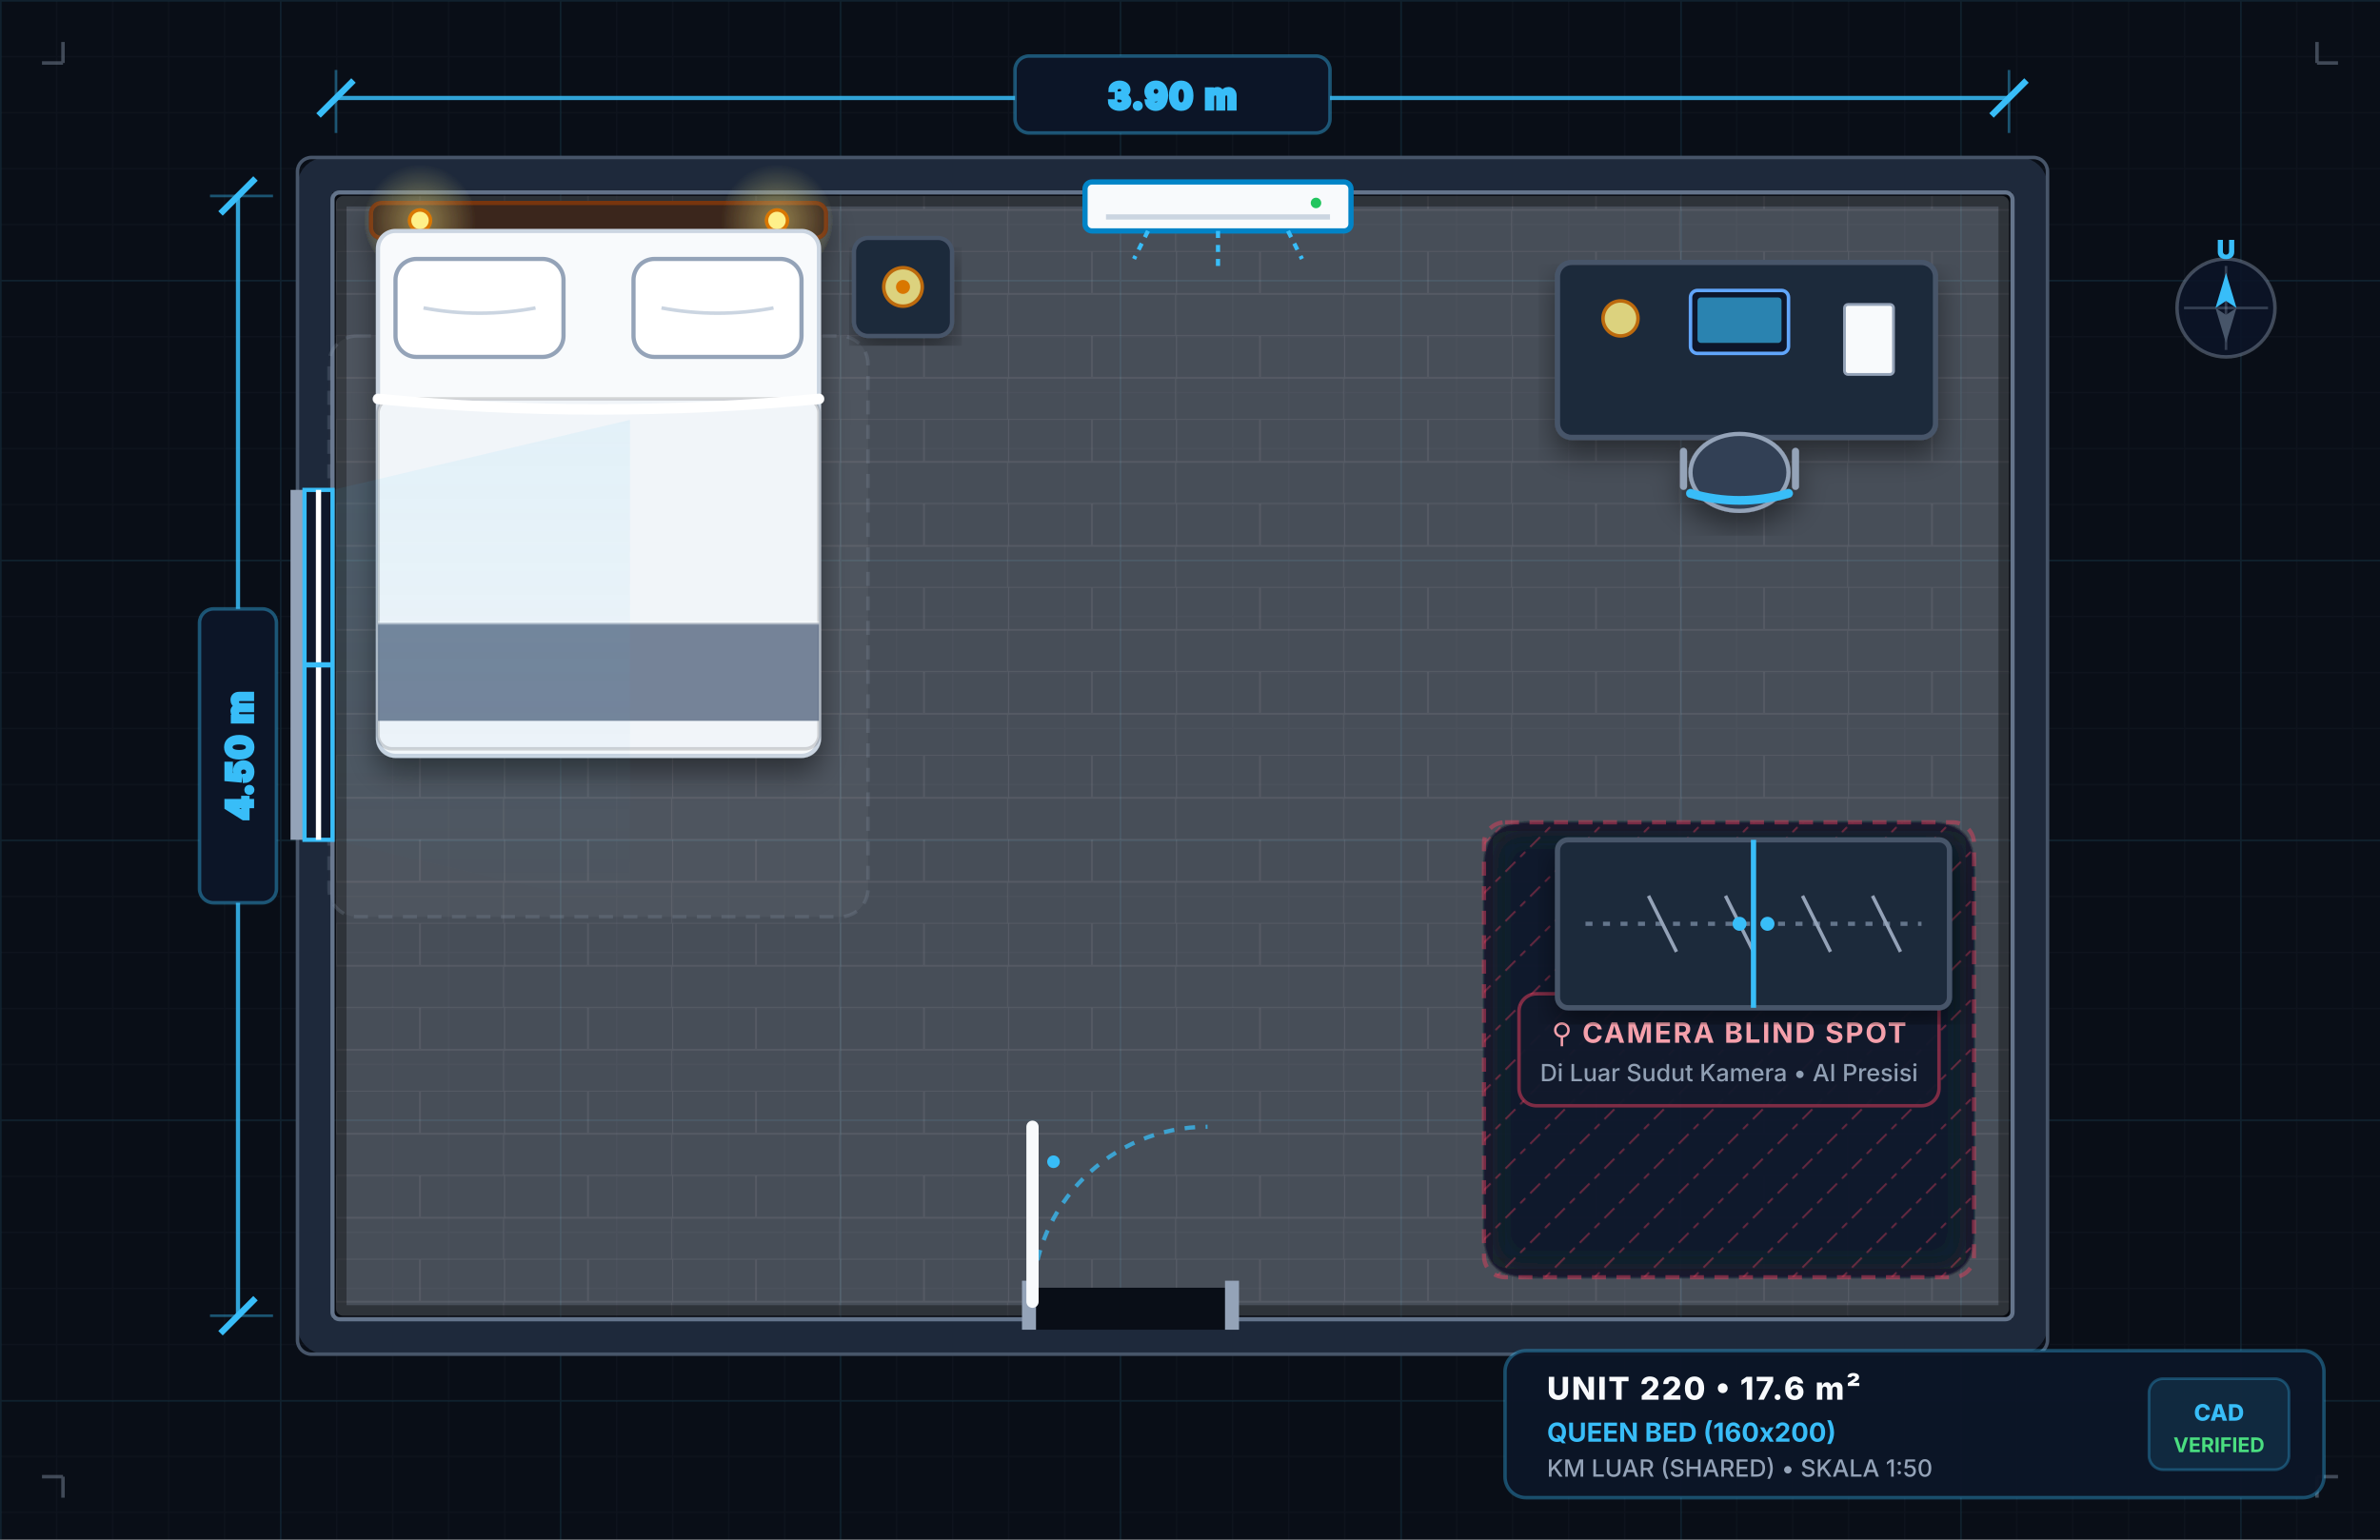
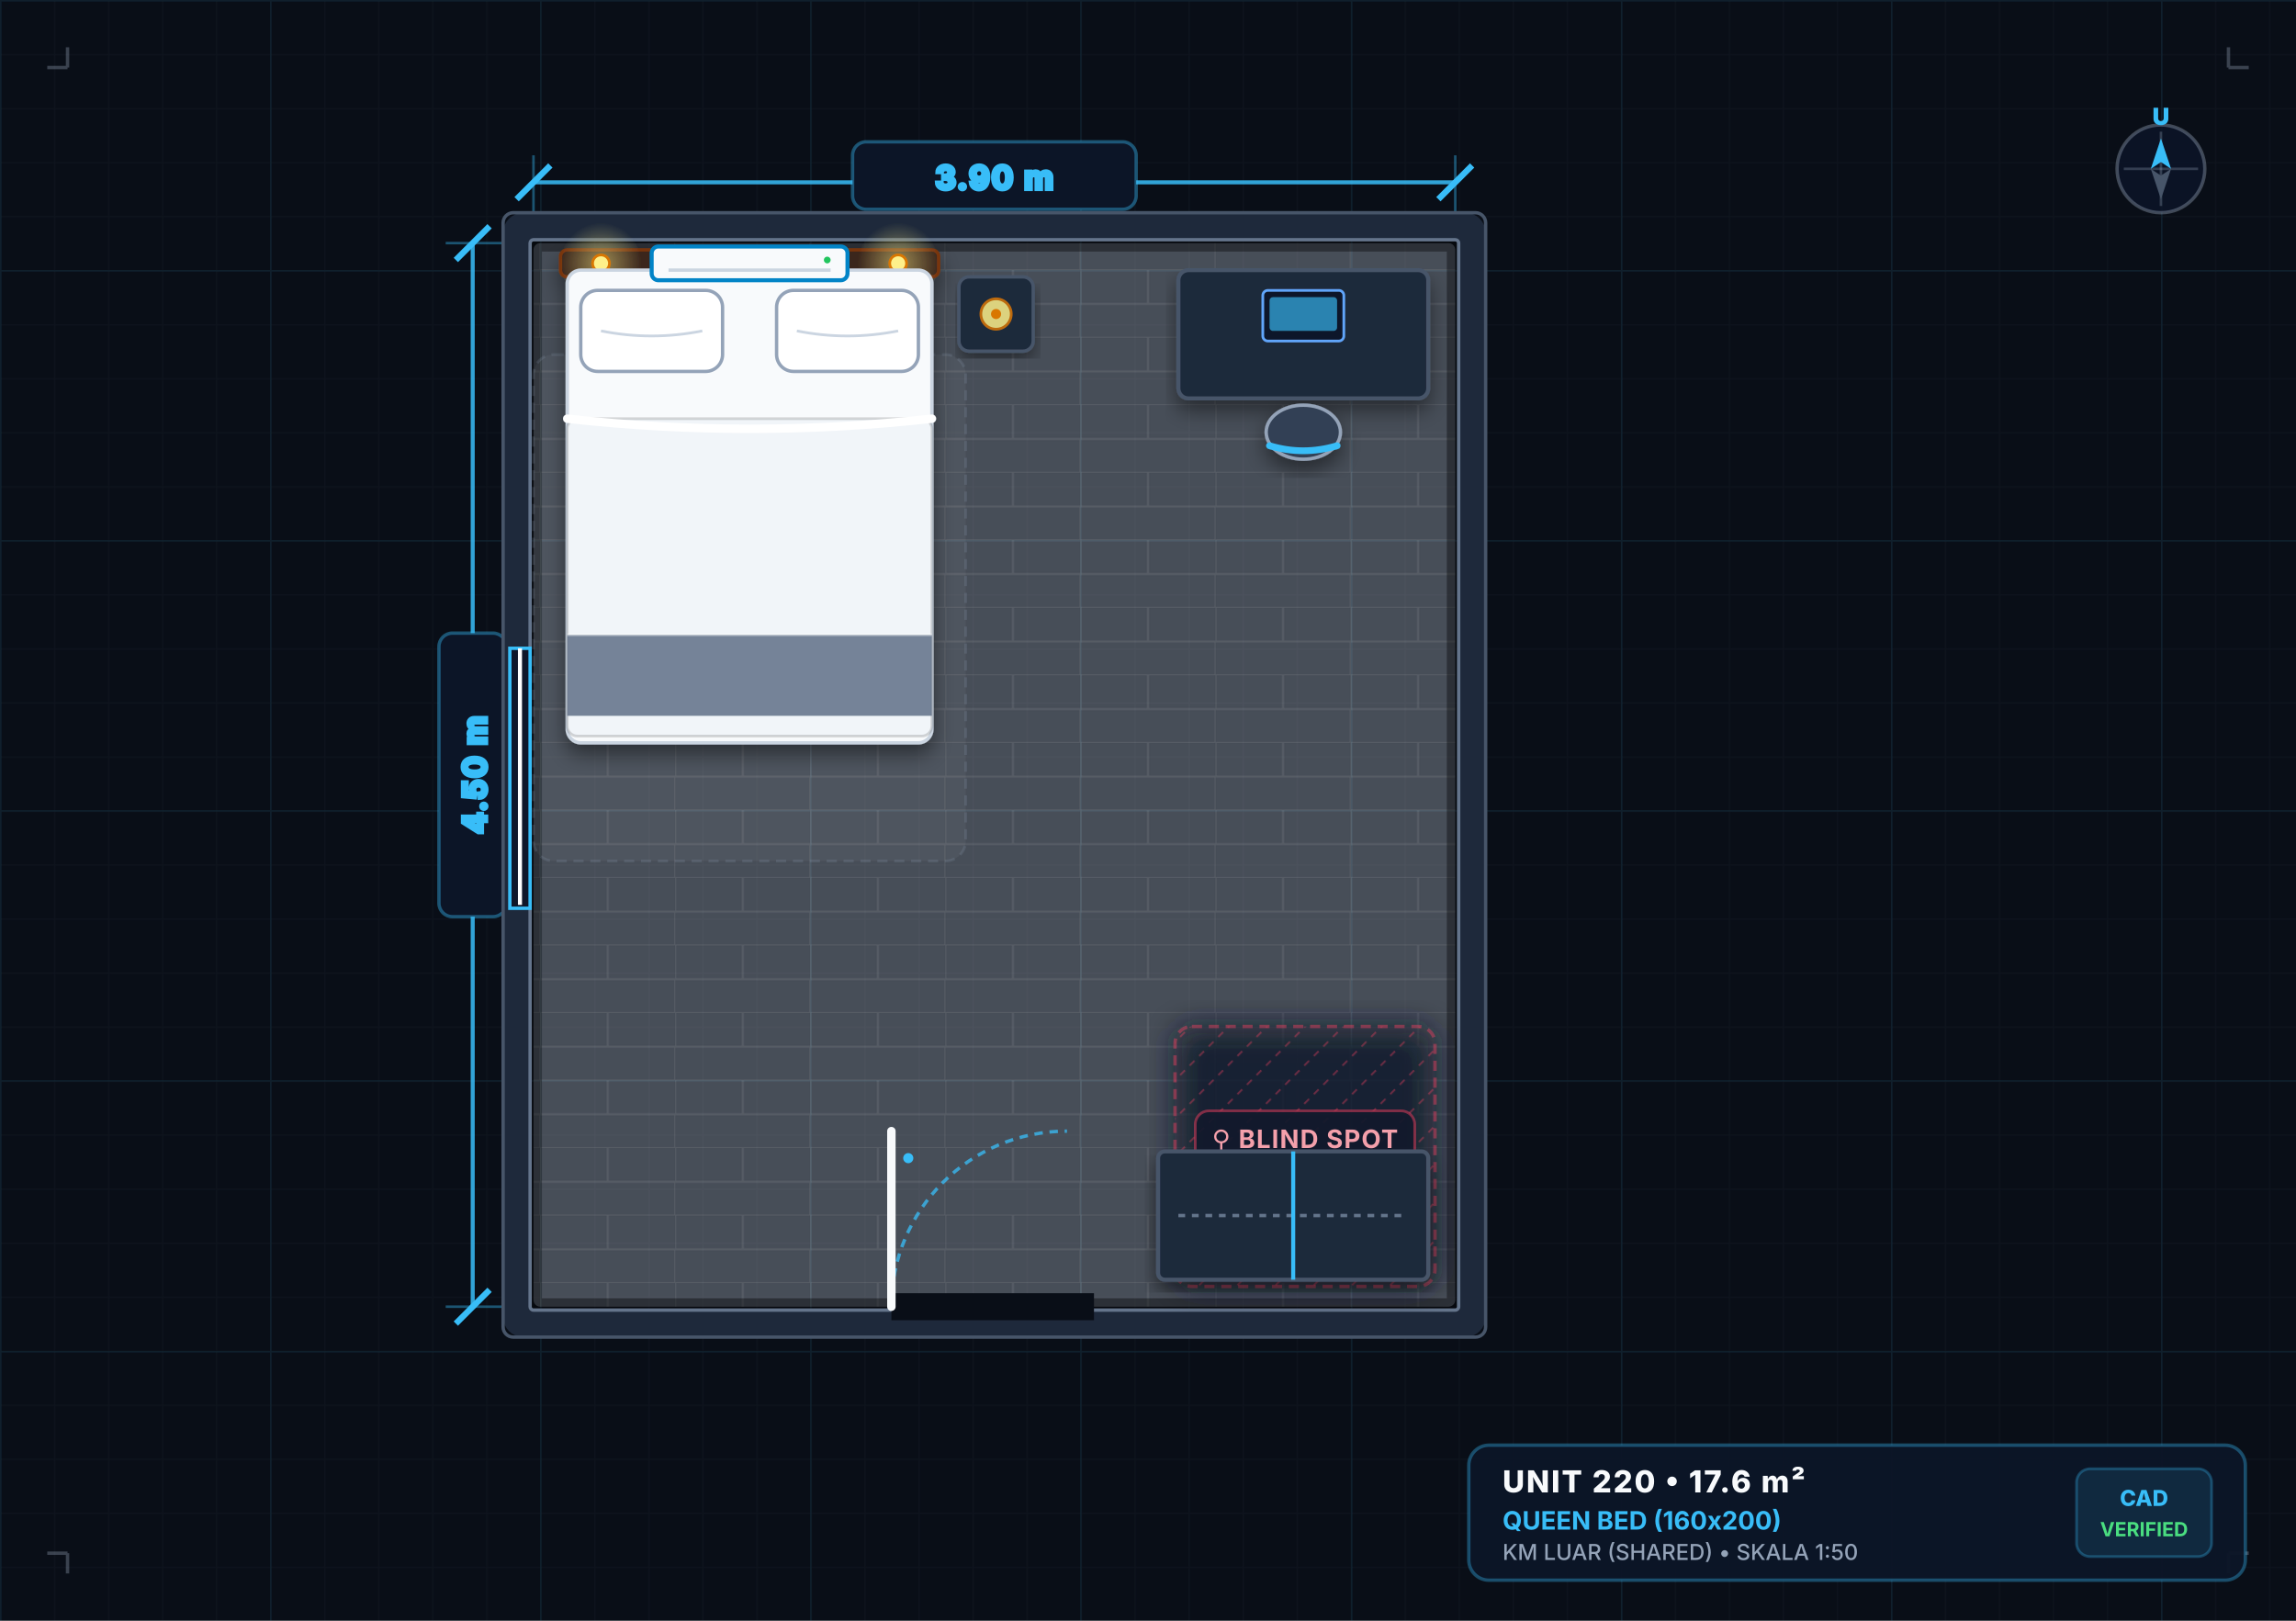
- <svg xmlns="http://www.w3.org/2000/svg" viewBox="0 0 680 440" width="100%" height="100%" style="background:#090e17; border-radius:14px; font-family:'Inter',system-ui,-apple-system,sans-serif;">
+ <svg xmlns="http://www.w3.org/2000/svg" viewBox="0 0 680 480" width="100%" height="100%" style="background:#090e17; border-radius:14px; font-family:'Inter',system-ui,-apple-system,sans-serif;">
  <defs>
    <pattern id="grid_cad_70" width="16" height="16" patternUnits="userSpaceOnUse">
      <path d="M 16 0 L 0 0 0 16" fill="none" stroke="rgba(148, 163, 184, 0.04)" stroke-width="0.75" />
    </pattern>
    <pattern id="grid_major_70" width="80" height="80" patternUnits="userSpaceOnUse">
-       <path d="M 80 0 L 0 0 0 80" fill="none" stroke="rgba(56, 189, 248, 0.08)" stroke-width="1" />
+       <path d="M 80 0 L 0 0 0 80" fill="none" stroke="rgba(56, 189, 248, 0.07)" stroke-width="1" />
    </pattern>
-     <pattern id="parquet_70" width="48" height="24" patternUnits="userSpaceOnUse">
-       <rect width="48" height="24" fill="#cbd5e1" fill-opacity="0.32" />
-       <path d="M 0 12 L 48 12 M 24 0 L 24 12 M 0 24 L 48 24 M 48 12 L 48 24 M 0 0 L 0 12" fill="none" stroke="rgba(255, 255, 255, 0.07)" stroke-width="0.6" />
+     <pattern id="parquet_70" width="40" height="20" patternUnits="userSpaceOnUse">
+       <rect width="40" height="20" fill="#cbd5e1" fill-opacity="0.32" />
+       <path d="M 0 10 L 40 10 M 20 0 L 20 10 M 0 20 L 40 20 M 40 10 L 40 20 M 0 0 L 0 10" fill="none" stroke="rgba(255, 255, 255, 0.08)" stroke-width="0.6" />
    </pattern>
-     <pattern id="bm_tile_70" width="14" height="14" patternUnits="userSpaceOnUse">
-       <rect width="14" height="14" fill="#0f2338" />
-       <path d="M 14 0 L 0 0 0 14" fill="none" stroke="rgba(56, 189, 248, 0.22)" stroke-width="0.6" />
+     <pattern id="bm_tile_70" width="12" height="12" patternUnits="userSpaceOnUse">
+       <rect width="12" height="12" fill="#0f2338" />
+       <path d="M 12 0 L 0 0 0 12" fill="none" stroke="rgba(56, 189, 248, 0.22)" stroke-width="0.6" />
    </pattern>
    <filter id="frost_blur_70" x="-10%" y="-10%" width="120%" height="120%">
-       <feGaussianBlur stdDeviation="5" result="blur" />
-       <feColorMatrix type="matrix" values="1 0 0 0 0  0 1 0 0 0  0 0 1 0 0  0 0 0 18 -7" />
+       <feGaussianBlur stdDeviation="4.5" result="blur" />
    </filter>
-     <pattern id="blind_hatch_70" width="10" height="10" patternTransform="rotate(45 0 0)" patternUnits="userSpaceOnUse">
-       <line x1="0" y1="0" x2="0" y2="10" stroke="rgba(244, 63, 94, 0.35)" stroke-width="1.2" stroke-dasharray="2 2" />
+     <pattern id="blind_hatch_70" width="8" height="8" patternTransform="rotate(45 0 0)" patternUnits="userSpaceOnUse">
+       <line x1="0" y1="0" x2="0" y2="8" stroke="rgba(244, 63, 94, 0.35)" stroke-width="1.2" stroke-dasharray="2 2" />
    </pattern>
-     <linearGradient id="win_light_70" x1="0%" y1="0%" x2="0%" y2="100%">
-       <stop offset="0%" stop-color="#38bdf8" stop-opacity="0.18" />
-       <stop offset="100%" stop-color="#38bdf8" stop-opacity="0.0" />
-     </linearGradient>
    <radialGradient id="lamp_glow_70">
-       <stop offset="0%" stop-color="#fef08a" stop-opacity="0.45" />
+       <stop offset="0%" stop-color="#fef08a" stop-opacity="0.5" />
      <stop offset="100%" stop-color="#fef08a" stop-opacity="0" />
    </radialGradient>
    <filter id="drop_shadow_70" x="-5%" y="-5%" width="115%" height="115%">
-       <feDropShadow dx="0" dy="4" stdDeviation="4" flood-color="#000000" flood-opacity="0.45" />
+       <feDropShadow dx="0" dy="3" stdDeviation="3" flood-color="#000000" flood-opacity="0.45" />
    </filter>
  </defs>
-   <rect width="680" height="440" fill="#090e17" />
-   <rect width="680" height="440" fill="url(#grid_cad_70)" />
-   <rect width="680" height="440" fill="url(#grid_major_70)" />
-   <g stroke="rgba(148, 163, 184, 0.4)" stroke-width="1">
-     <path d="M 12 18 L 18 18 M 18 12 L 18 18" />
-     <path d="M 668 18 L 662 18 M 662 12 L 662 18" />
-     <path d="M 12 422 L 18 422 M 18 428 L 18 422" />
-     <path d="M 668 422 L 662 422 M 662 428 L 662 422" />
+   <rect width="680" height="480" fill="#090e17" />
+   <rect width="680" height="480" fill="url(#grid_cad_70)" />
+   <rect width="680" height="480" fill="url(#grid_major_70)" />
+   <g stroke="rgba(148, 163, 184, 0.35)" stroke-width="1">
+     <path d="M 14 20 L 20 20 M 20 14 L 20 20" />
+     <path d="M 666 20 L 660 20 M 660 14 L 660 20" />
+     <path d="M 14 460 L 20 460 M 20 466 L 20 460" />
+     <path d="M 666 460 L 660 460 M 660 466 L 660 460" />
  </g>
  <g stroke="#38bdf8" stroke-width="1.2">
-     <line x1="96" y1="28" x2="574" y2="28" opacity="0.85" />
-     <line x1="91" y1="33" x2="101" y2="23" stroke-width="1.8" />
-     <line x1="569" y1="33" x2="579" y2="23" stroke-width="1.8" />
-     <line x1="96" y1="38" x2="96" y2="20" opacity="0.4" stroke-width="0.75" />
-     <line x1="574" y1="38" x2="574" y2="20" opacity="0.4" stroke-width="0.75" />
-     <rect x="290" y="16" width="90" height="22" rx="4" fill="#0c1527" stroke="rgba(56, 189, 248, 0.4)" stroke-width="1" />
-     <text x="335" y="31" fill="#38bdf8" font-size="10" font-weight="700" text-anchor="middle" letter-spacing="0.5">
+     <line x1="158" y1="54" x2="431" y2="54" opacity="0.85" />
+     <line x1="153" y1="59" x2="163" y2="49" stroke-width="1.8" />
+     <line x1="426" y1="59" x2="436" y2="49" stroke-width="1.8" />
+     <line x1="158" y1="66" x2="158" y2="46" opacity="0.4" stroke-width="0.75" />
+     <line x1="431" y1="66" x2="431" y2="46" opacity="0.4" stroke-width="0.75" />
+     <rect x="252.5" y="42" width="84" height="20" rx="4" fill="#0c1527" stroke="rgba(56, 189, 248, 0.4)" stroke-width="1" />
+     <text x="294.5" y="56" fill="#38bdf8" font-size="9.5" font-weight="700" text-anchor="middle" letter-spacing="0.5">
      3.90 m
    </text>
  </g>
  <g stroke="#38bdf8" stroke-width="1.2">
-     <line x1="68" y1="56" x2="68" y2="376" opacity="0.85" />
-     <line x1="63" y1="61" x2="73" y2="51" stroke-width="1.8" />
-     <line x1="63" y1="381" x2="73" y2="371" stroke-width="1.8" />
-     <line x1="78" y1="56" x2="60" y2="56" opacity="0.4" stroke-width="0.75" />
-     <line x1="78" y1="376" x2="60" y2="376" opacity="0.4" stroke-width="0.75" />
-     <g transform="translate(68, 216)">
-       <rect x="-42" y="-11" width="84" height="22" rx="4" fill="#0c1527" stroke="rgba(56, 189, 248, 0.4)" stroke-width="1" transform="rotate(-90)" />
-       <text x="0" y="4" fill="#38bdf8" font-size="10" font-weight="700" text-anchor="middle" letter-spacing="0.5" transform="rotate(-90)">
+     <line x1="140" y1="72" x2="140" y2="387" opacity="0.85" />
+     <line x1="135" y1="77" x2="145" y2="67" stroke-width="1.8" />
+     <line x1="135" y1="392" x2="145" y2="382" stroke-width="1.8" />
+     <line x1="152" y1="72" x2="132" y2="72" opacity="0.4" stroke-width="0.75" />
+     <line x1="152" y1="387" x2="132" y2="387" opacity="0.4" stroke-width="0.75" />
+     <g transform="translate(140, 229.5)">
+       <rect x="-42" y="-10" width="84" height="20" rx="4" fill="#0c1527" stroke="rgba(56, 189, 248, 0.4)" stroke-width="1" transform="rotate(-90)" />
+       <text x="0" y="4" fill="#38bdf8" font-size="9.5" font-weight="700" text-anchor="middle" letter-spacing="0.5" transform="rotate(-90)">
        4.50 m
      </text>
    </g>
  </g>
-   <rect x="96" y="56" width="478" height="320" rx="2" fill="url(#parquet_70)" />
-   <rect x="96" y="56" width="478" height="320" fill="none" stroke="rgba(0, 0, 0, 0.35)" stroke-width="6" />
-   <rect x="90" y="50" width="490" height="332" fill="none" stroke="#1e293b" stroke-width="10" rx="3" />
-   <rect x="85" y="45" width="500" height="342" fill="none" stroke="#475569" stroke-width="1" rx="4" />
-   <rect x="95" y="55" width="480" height="322" fill="none" stroke="#64748b" stroke-width="1.2" rx="2" />
+   <rect x="158" y="72" width="273" height="315" rx="2" fill="url(#parquet_70)" />
+   <rect x="158" y="72" width="273" height="315" fill="none" stroke="rgba(0, 0, 0, 0.38)" stroke-width="5" />
+   <rect x="153" y="67" width="283" height="325" fill="none" stroke="#1e293b" stroke-width="8" rx="2" />
+   <rect x="149" y="63" width="291" height="333" fill="none" stroke="#475569" stroke-width="1" rx="3" />
+   <rect x="157" y="71" width="275" height="317" fill="none" stroke="#64748b" stroke-width="1" rx="1" />
  <g id="unsure_zone" opacity="0.95">
-     <rect x="424" y="235" width="140" height="130" rx="6" fill="rgba(15, 23, 42, 0.85)" filter="url(#frost_blur_70)" />
-     <rect x="424" y="235" width="140" height="130" rx="6" fill="url(#blind_hatch_70)" stroke="rgba(244, 63, 94, 0.45)" stroke-width="1.2" stroke-dasharray="4 3" />
-     <rect x="434" y="284" width="120" height="32" rx="5" fill="rgba(15, 23, 42, 0.94)" stroke="rgba(244, 63, 94, 0.5)" stroke-width="1" />
-     <text x="494.0" y="298" fill="#fda4af" font-size="8" font-weight="700" text-anchor="middle" letter-spacing="0.5">
-       ⚲ CAMERA BLIND SPOT
+     <rect x="348" y="304" width="77" height="77" rx="5" fill="rgba(15, 23, 42, 0.85)" filter="url(#frost_blur_70)" />
+     <rect x="348" y="304" width="77" height="77" rx="5" fill="url(#blind_hatch_70)" stroke="rgba(244, 63, 94, 0.45)" stroke-width="1" stroke-dasharray="3 2" />
+     <rect x="354" y="329" width="65" height="26" rx="4" fill="rgba(15, 23, 42, 0.94)" stroke="rgba(244, 63, 94, 0.5)" stroke-width="0.8" />
+     <text x="386.5" y="340" fill="#fda4af" font-size="7.5" font-weight="700" text-anchor="middle" letter-spacing="0.3">
+       ⚲ BLIND SPOT
    </text>
-     <text x="494.0" y="309" fill="#94a3b8" font-size="6.8" font-weight="500" text-anchor="middle">
-       Di Luar Sudut Kamera • AI Presisi
+     <text x="386.5" y="349" fill="#94a3b8" font-size="6" font-weight="500" text-anchor="middle">
+       Sudut Terbatas Kamera
    </text>
  </g>
-   <rect x="94" y="96" width="154" height="166" rx="8" fill="rgba(255, 255, 255, 0.04)" stroke="rgba(148, 163, 184, 0.2)" stroke-width="1" stroke-dasharray="4 3" />
+   <rect x="158" y="105" width="128" height="150" rx="6" fill="rgba(255, 255, 255, 0.04)" stroke="rgba(148, 163, 184, 0.18)" stroke-width="0.8" stroke-dasharray="3 2" />
  <g id="bed_unit" filter="url(#drop_shadow_70)">
-     <rect x="106" y="58" width="130" height="10" rx="3" fill="#3b271d" stroke="#78350f" stroke-width="1.2" />
-     <circle cx="120" cy="63" r="16" fill="url(#lamp_glow_70)" />
-     <circle cx="222" cy="63" r="16" fill="url(#lamp_glow_70)" />
-     <circle cx="120" cy="63" r="3" fill="#fef08a" stroke="#d97706" stroke-width="1" />
-     <circle cx="222" cy="63" r="3" fill="#fef08a" stroke="#d97706" stroke-width="1" />
-     <rect x="108" y="66" width="126" height="150" rx="5" fill="#f8fafc" stroke="#cbd5e1" stroke-width="1.2" />
-     <rect x="108" y="114" width="126" height="100" rx="4" fill="#f1f5f9" stroke="rgba(0,0,0,0.15)" stroke-width="1" />
-     <path d="M 108 114 Q 171.0 120 234 114" fill="none" stroke="#ffffff" stroke-width="3" stroke-linecap="round" />
-     <rect x="108" y="178" width="126" height="28" fill="#64748b" opacity="0.88" />
-     <line x1="108" y1="178" x2="234" y2="178" stroke="rgba(255,255,255,0.4)" stroke-width="1" />
-     <rect x="113" y="74" width="48" height="28" rx="6" fill="#ffffff" stroke="#94a3b8" stroke-width="1.2" />
-     <path d="M 121 88 Q 137.0 91 153 88" fill="none" stroke="#cbd5e1" stroke-width="1" />
-     <rect x="181" y="74" width="48" height="28" rx="6" fill="#ffffff" stroke="#94a3b8" stroke-width="1.2" />
-     <path d="M 189 88 Q 205.0 91 221 88" fill="none" stroke="#cbd5e1" stroke-width="1" />
+     <rect x="166" y="74" width="112" height="8" rx="2" fill="#3b271d" stroke="#78350f" stroke-width="1" />
+     <circle cx="178" cy="78" r="12" fill="url(#lamp_glow_70)" />
+     <circle cx="266" cy="78" r="12" fill="url(#lamp_glow_70)" />
+     <circle cx="178" cy="78" r="2.5" fill="#fef08a" stroke="#d97706" stroke-width="0.8" />
+     <circle cx="266" cy="78" r="2.5" fill="#fef08a" stroke="#d97706" stroke-width="0.8" />
+     <rect x="168" y="80" width="108" height="140" rx="4" fill="#f8fafc" stroke="#cbd5e1" stroke-width="1" />
+     <rect x="168" y="124" width="108" height="94" rx="3" fill="#f1f5f9" stroke="rgba(0,0,0,0.15)" stroke-width="0.8" />
+     <path d="M 168 124 Q 222.0 130 276 124" fill="none" stroke="#ffffff" stroke-width="2.5" stroke-linecap="round" />
+     <rect x="168" y="188" width="108" height="24" fill="#64748b" opacity="0.88" />
+     <line x1="168" y1="188" x2="276" y2="188" stroke="rgba(255,255,255,0.4)" stroke-width="0.8" />
+     <rect x="172" y="86" width="42" height="24" rx="5" fill="#ffffff" stroke="#94a3b8" stroke-width="1" />
+     <path d="M 178 98 Q 193.0 101 208 98" fill="none" stroke="#cbd5e1" stroke-width="0.8" />
+     <rect x="230" y="86" width="42" height="24" rx="5" fill="#ffffff" stroke="#94a3b8" stroke-width="1" />
+     <path d="M 236 98 Q 251.0 101 266 98" fill="none" stroke="#cbd5e1" stroke-width="0.8" />
  </g>
  <g filter="url(#drop_shadow_70)">
-     <rect x="244" y="68" width="28" height="28" rx="4" fill="#1e293b" stroke="#475569" stroke-width="1.2" />
-     <circle cx="258" cy="82" r="5.5" fill="#fef08a" stroke="#d97706" stroke-width="1" opacity="0.85" />
-     <circle cx="258" cy="82" r="2" fill="#d97706" />
+     <rect x="284" y="82" width="22" height="22" rx="3" fill="#1e293b" stroke="#475569" stroke-width="1" />
+     <circle cx="295" cy="93" r="4.5" fill="#fef08a" stroke="#d97706" stroke-width="0.8" opacity="0.85" />
+     <circle cx="295" cy="93" r="1.5" fill="#d97706" />
  </g>
  <g id="wardrobe" filter="url(#drop_shadow_70)">
-     <rect x="445" y="240" width="112" height="48" rx="3" fill="#1e293b" stroke="#475569" stroke-width="1.5" />
-     <line x1="453" y1="264" x2="549" y2="264" stroke="#64748b" stroke-width="1.2" stroke-dasharray="2 3" />
-     <line x1="471" y1="256" x2="479" y2="272" stroke="#94a3b8" stroke-width="1" />
-     <line x1="493" y1="256" x2="501" y2="272" stroke="#94a3b8" stroke-width="1" />
-     <line x1="515" y1="256" x2="523" y2="272" stroke="#94a3b8" stroke-width="1" />
-     <line x1="535" y1="256" x2="543" y2="272" stroke="#94a3b8" stroke-width="1" />
-     <line x1="501" y1="240" x2="501" y2="288" stroke="#38bdf8" stroke-width="1.5" />
-     <circle cx="497" cy="264" r="2" fill="#38bdf8" />
-     <circle cx="505" cy="264" r="2" fill="#38bdf8" />
+     <rect x="343" y="341" width="80" height="38" rx="2" fill="#1e293b" stroke="#475569" stroke-width="1.2" />
+     <line x1="349" y1="360.0" x2="417" y2="360.0" stroke="#64748b" stroke-width="1" stroke-dasharray="2 2" />
+     <line x1="383.0" y1="341" x2="383.0" y2="379" stroke="#38bdf8" stroke-width="1.2" />
  </g>
  <g id="desk_setup" filter="url(#drop_shadow_70)">
-     <rect x="445" y="75" width="108" height="50" rx="4" fill="#1e293b" stroke="#475569" stroke-width="1.5" />
-     <rect x="483" y="83" width="28" height="18" rx="2" fill="#0f172a" stroke="#60a5fa" stroke-width="1" />
-     <rect x="485" y="85" width="24" height="13" rx="1" fill="#38bdf8" opacity="0.65" />
-     <circle cx="463" cy="91" r="5" fill="#fef08a" stroke="#d97706" stroke-width="1" opacity="0.85" />
-     <rect x="527" y="87" width="14" height="20" rx="1" fill="#f8fafc" stroke="#94a3b8" stroke-width="0.8" />
-     <ellipse cx="497" cy="135" rx="14" ry="11" fill="#334155" stroke="#94a3b8" stroke-width="1.2" />
-     <path d="M 483 141 Q 497 145 511 141" fill="none" stroke="#38bdf8" stroke-width="2.5" stroke-linecap="round" />
-     <line x1="481" y1="129" x2="481" y2="139" stroke="#94a3b8" stroke-width="2" stroke-linecap="round" />
-     <line x1="513" y1="129" x2="513" y2="139" stroke="#94a3b8" stroke-width="2" stroke-linecap="round" />
+     <rect x="349" y="80" width="74" height="38" rx="3" fill="#1e293b" stroke="#475569" stroke-width="1.2" />
+     <rect x="374.0" y="86" width="24" height="15" rx="1.5" fill="#0f172a" stroke="#60a5fa" stroke-width="0.8" />
+     <rect x="376.0" y="88" width="20" height="10" rx="1" fill="#38bdf8" opacity="0.65" />
+     <ellipse cx="386.0" cy="128" rx="11" ry="8" fill="#334155" stroke="#94a3b8" stroke-width="1" />
+     <path d="M 376.0 132 Q 386.0 135 396.0 132" fill="none" stroke="#38bdf8" stroke-width="2" stroke-linecap="round" />
  </g>
  <g id="ac_unit">
-     <rect x="310" y="52" width="76" height="14" rx="2" fill="#f8fafc" stroke="#0284c7" stroke-width="1.5" />
-     <line x1="316" y1="62" x2="380" y2="62" stroke="#cbd5e1" stroke-width="1.5" />
-     <line x1="328" y1="66" x2="324" y2="74" stroke="#38bdf8" stroke-width="1.2" stroke-dasharray="2 2" />
-     <line x1="348" y1="66" x2="348" y2="76" stroke="#38bdf8" stroke-width="1.2" stroke-dasharray="2 2" />
-     <line x1="368" y1="66" x2="372" y2="74" stroke="#38bdf8" stroke-width="1.2" stroke-dasharray="2 2" />
-     <circle cx="376" cy="58" r="1.5" fill="#22c55e" />
+     <rect x="193" y="73" width="58" height="10" rx="2" fill="#f8fafc" stroke="#0284c7" stroke-width="1.2" />
+     <line x1="198" y1="80" x2="246" y2="80" stroke="#cbd5e1" stroke-width="1" />
+     <circle cx="245" cy="77" r="1" fill="#22c55e" />
  </g>
  <g id="window_left">
-     <polygon points="95,140 180,120 180,260 95,240" fill="url(#win_light_70)" opacity="0.45" />
-     <rect x="83" y="140" width="4" height="100" fill="#94a3b8" />
-     <rect x="87" y="140" width="8" height="100" fill="#0f172a" stroke="#38bdf8" stroke-width="1.2" />
-     <line x1="91" y1="140" x2="91" y2="240" stroke="#ffffff" stroke-width="1.5" />
-     <line x1="87" y1="190" x2="95" y2="190" stroke="#38bdf8" stroke-width="1.5" />
+     <rect x="151" y="192" width="6" height="77" fill="#0f172a" stroke="#38bdf8" stroke-width="1" />
+     <line x1="154" y1="192" x2="154" y2="268" stroke="#ffffff" stroke-width="1.2" />
  </g>
  <g id="main_door">
-     <rect x="295" y="368" width="56" height="12" fill="#090e17" />
-     <rect x="292" y="366" width="4" height="14" fill="#94a3b8" />
-     <rect x="350" y="366" width="4" height="14" fill="#94a3b8" />
-     <path d="M 295 372 A 50 50 0 0 1 345 322" fill="none" stroke="#38bdf8" stroke-width="1.2" stroke-dasharray="3 3" opacity="0.75" />
-     <line x1="295" y1="372" x2="295" y2="322" stroke="#f8fafc" stroke-width="3.5" stroke-linecap="round" />
-     <circle cx="301" cy="332" r="1.8" fill="#38bdf8" />
+     <rect x="264" y="383" width="60" height="8" fill="#090e17" />
+     <path d="M 264 387 A 52 52 0 0 1 316 335" fill="none" stroke="#38bdf8" stroke-width="1" stroke-dasharray="2.5 2" opacity="0.75" />
+     <line x1="264" y1="387" x2="264" y2="335" stroke="#f8fafc" stroke-width="2.5" stroke-linecap="round" />
+     <circle cx="269" cy="343" r="1.5" fill="#38bdf8" />
  </g>
-   <g id="title_block" transform="translate(430, 386)">
-     <rect x="0" y="0" width="234" height="42" rx="6" fill="rgba(12, 21, 39, 0.96)" stroke="rgba(56, 189, 248, 0.35)" stroke-width="1" />
-     <text x="12" y="14" fill="#f8fafc" font-size="9" font-weight="800" letter-spacing="0.5">
+   <g id="title_block" transform="translate(435, 428)">
+     <rect x="0" y="0" width="230" height="40" rx="6" fill="rgba(12, 21, 39, 0.96)" stroke="rgba(56, 189, 248, 0.35)" stroke-width="1" />
+     <text x="10" y="14" fill="#f8fafc" font-size="9" font-weight="800" letter-spacing="0.5">
      UNIT 220 • 17.6 m²
    </text>
-     <text x="12" y="26" fill="#38bdf8" font-size="7.5" font-weight="700">
+     <text x="10" y="25" fill="#38bdf8" font-size="7.5" font-weight="700">
      QUEEN BED (160x200)
    </text>
-     <text x="12" y="36" fill="#94a3b8" font-size="6.8" font-weight="500">
+     <text x="10" y="34" fill="#94a3b8" font-size="6.5" font-weight="500">
      KM LUAR (SHARED) • SKALA 1:50
    </text>
-     <rect x="184" y="8" width="40" height="26" rx="4" fill="rgba(56, 189, 248, 0.12)" stroke="rgba(56, 189, 248, 0.3)" stroke-width="0.8" />
-     <text x="204" y="20" fill="#38bdf8" font-size="6.5" font-weight="800" text-anchor="middle">CAD</text>
-     <text x="204" y="29" fill="#4ade80" font-size="5.8" font-weight="700" text-anchor="middle">VERIFIED</text>
+     <rect x="180" y="7" width="40" height="26" rx="4" fill="rgba(56, 189, 248, 0.12)" stroke="rgba(56, 189, 248, 0.3)" stroke-width="0.8" />
+     <text x="200" y="18" fill="#38bdf8" font-size="6.5" font-weight="800" text-anchor="middle">CAD</text>
+     <text x="200" y="27" fill="#4ade80" font-size="5.8" font-weight="700" text-anchor="middle">VERIFIED</text>
  </g>
-   <g id="north_compass" transform="translate(620, 72)">
-     <circle cx="16" cy="16" r="14" fill="rgba(12, 21, 39, 0.9)" stroke="rgba(148, 163, 184, 0.4)" stroke-width="1" />
-     <line x1="16" y1="4" x2="16" y2="28" stroke="rgba(148, 163, 184, 0.3)" stroke-width="0.75" />
-     <line x1="4" y1="16" x2="28" y2="16" stroke="rgba(148, 163, 184, 0.3)" stroke-width="0.75" />
-     <polygon points="16,6 19,16 16,14 13,16" fill="#38bdf8" />
-     <polygon points="16,26 19,16 16,18 13,16" fill="#475569" />
-     <text x="16" y="2" fill="#38bdf8" font-size="7.5" font-weight="900" text-anchor="middle">U</text>
+   <g id="north_compass" transform="translate(625, 35)">
+     <circle cx="15" cy="15" r="13" fill="rgba(12, 21, 39, 0.9)" stroke="rgba(148, 163, 184, 0.4)" stroke-width="1" />
+     <line x1="15" y1="4" x2="15" y2="26" stroke="rgba(148, 163, 184, 0.3)" stroke-width="0.75" />
+     <line x1="4" y1="15" x2="26" y2="15" stroke="rgba(148, 163, 184, 0.3)" stroke-width="0.75" />
+     <polygon points="15,6 18,15 15,13 12,15" fill="#38bdf8" />
+     <polygon points="15,24 18,15 15,17 12,15" fill="#475569" />
+     <text x="15" y="2" fill="#38bdf8" font-size="7" font-weight="900" text-anchor="middle">U</text>
  </g>
</svg>
